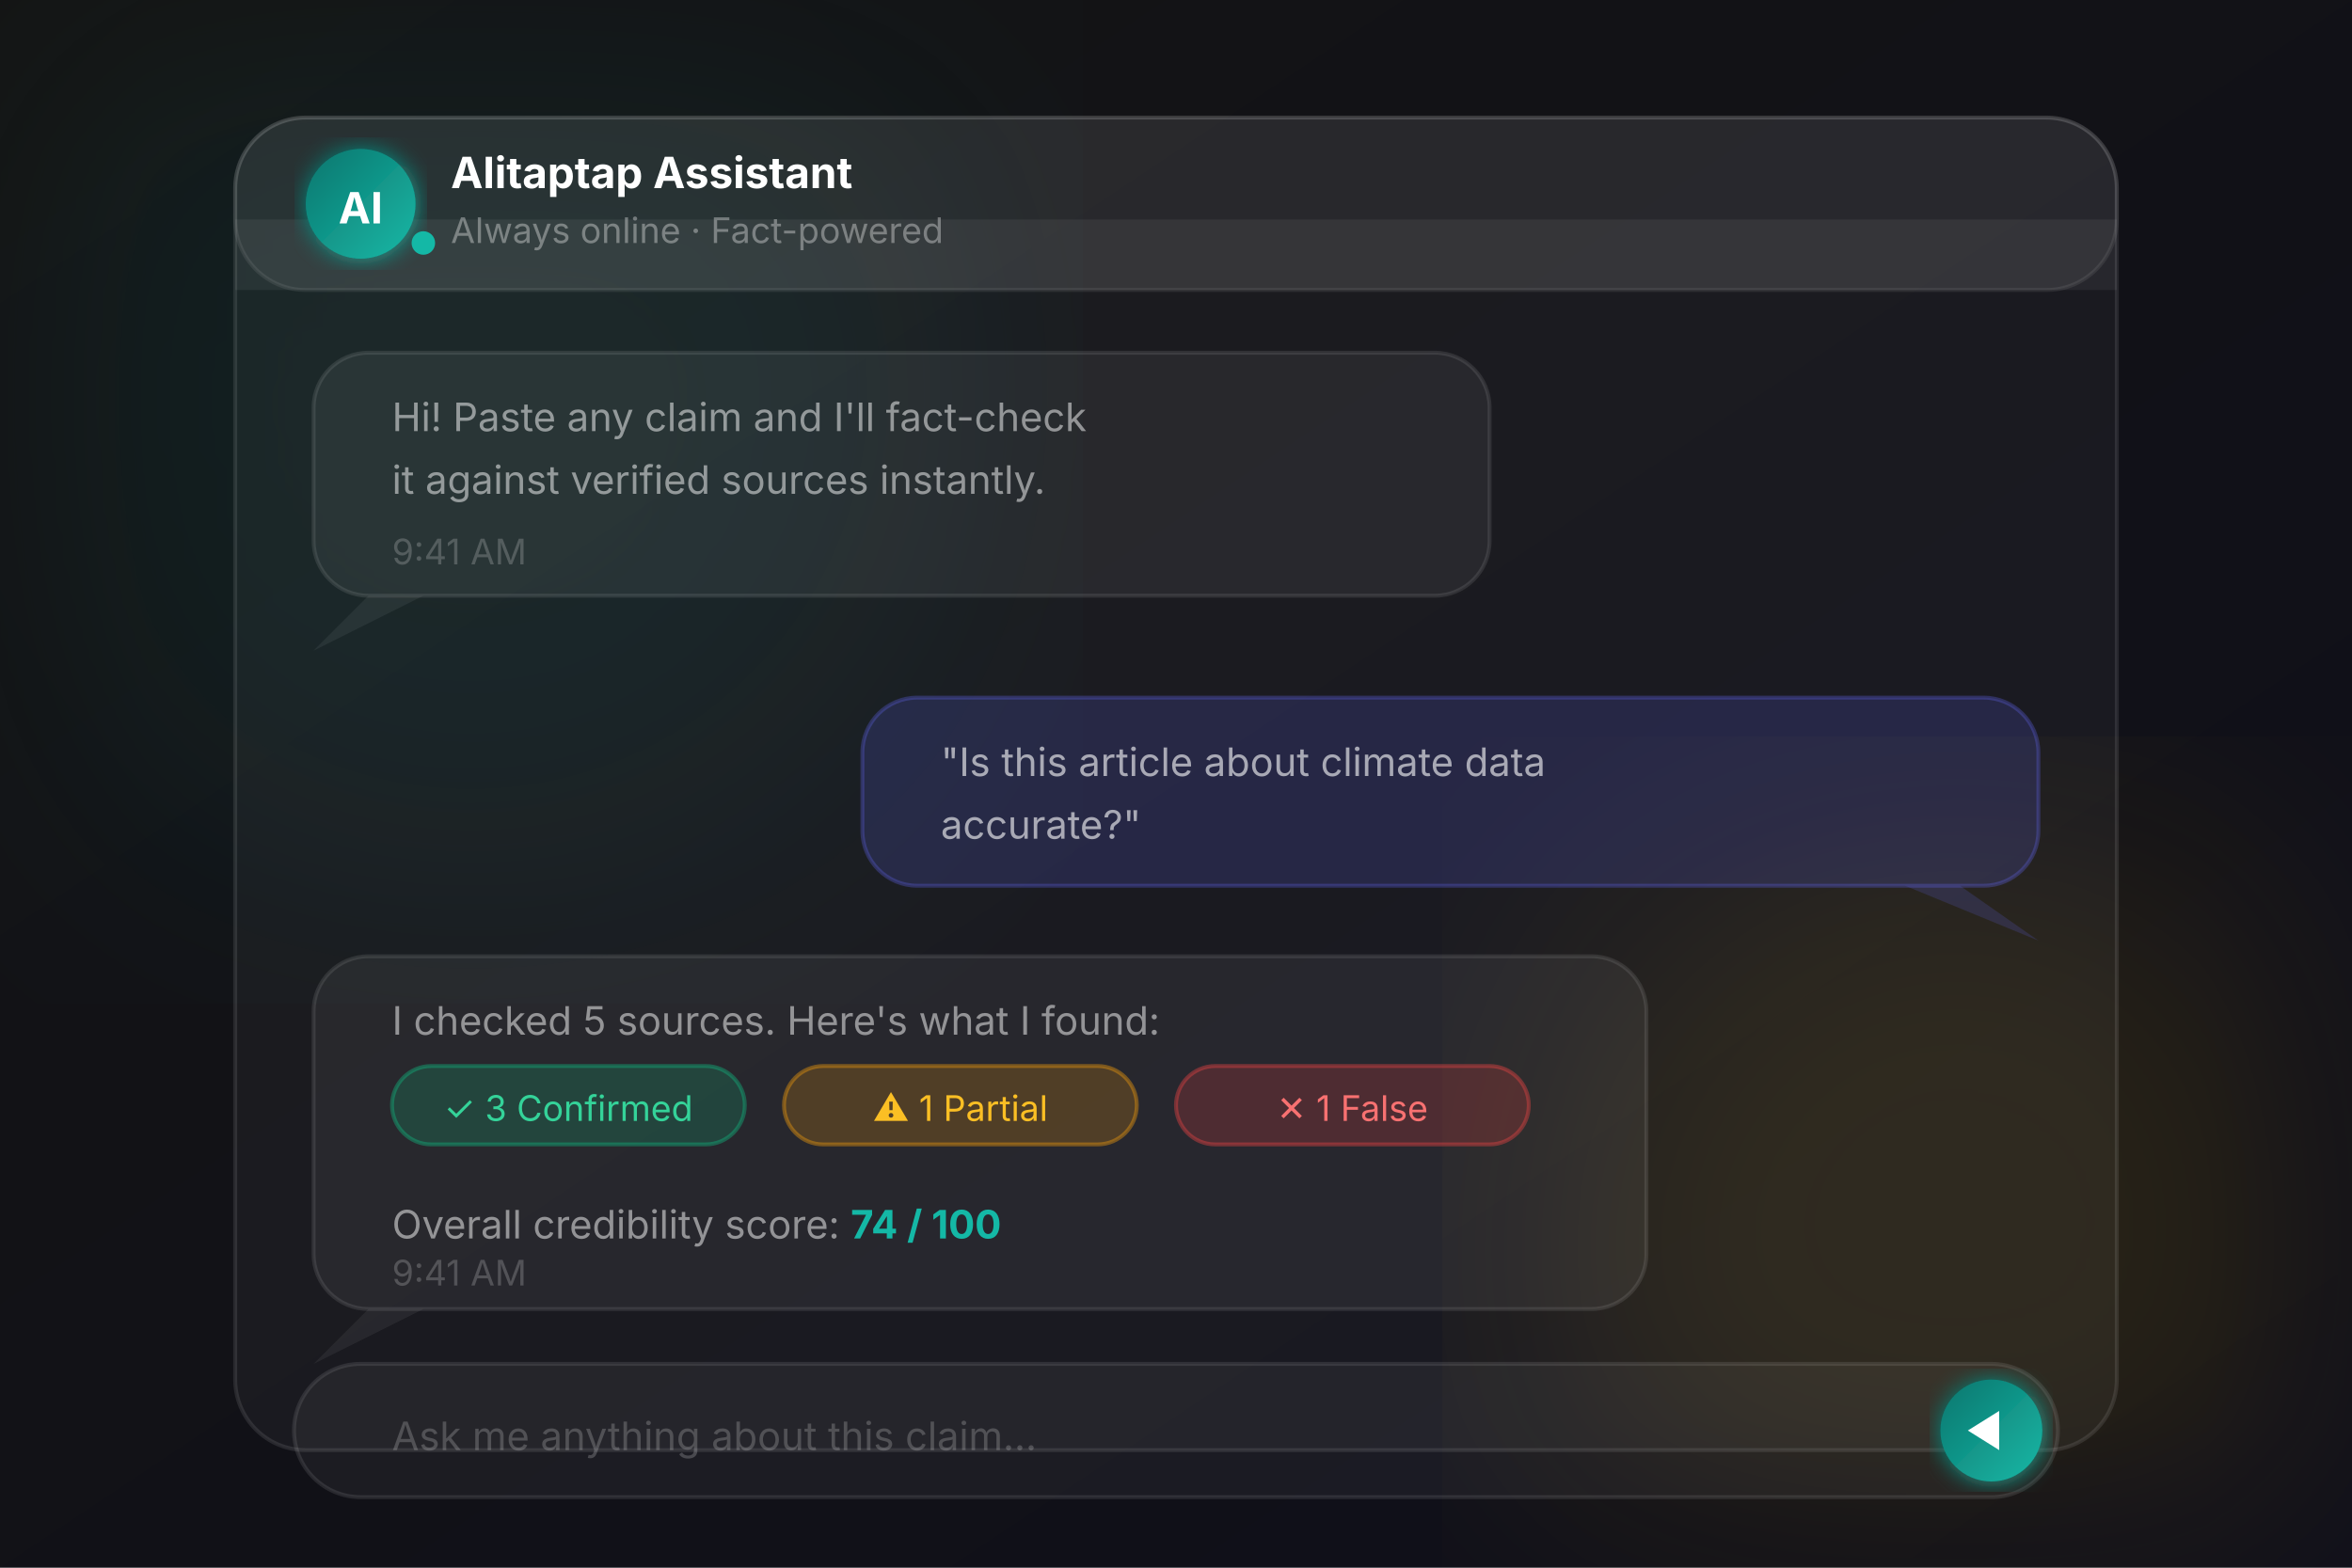
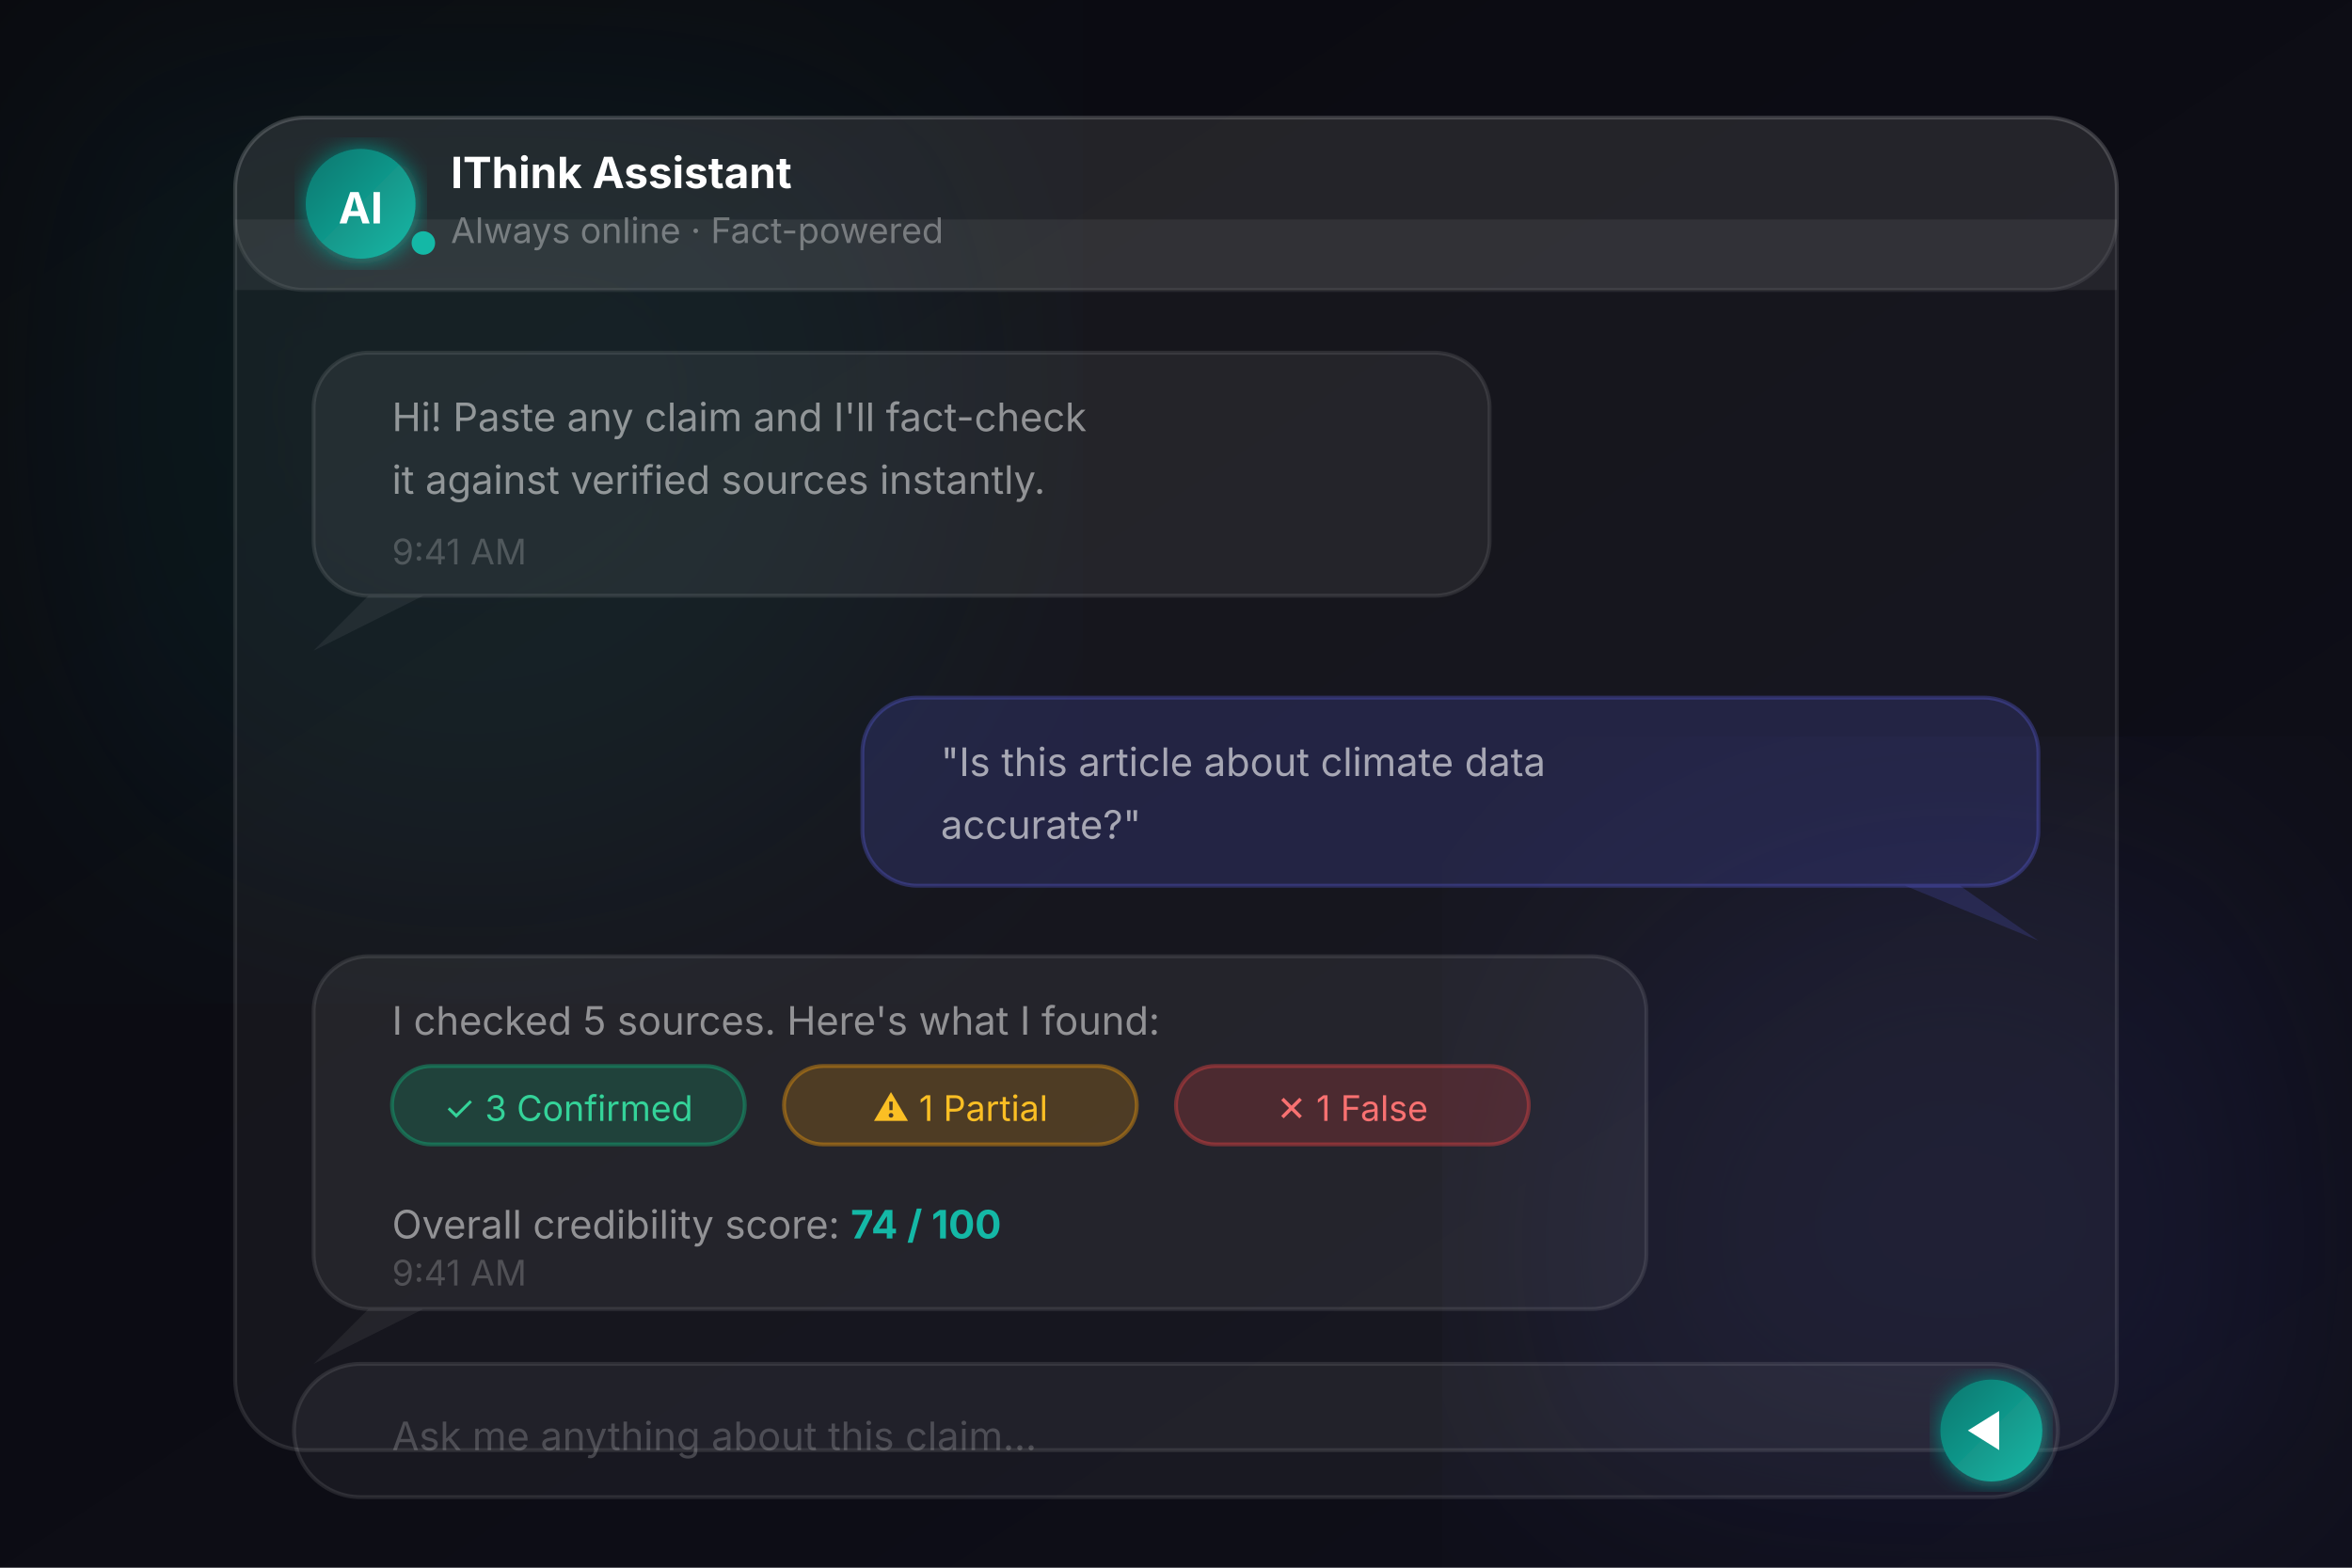
<svg xmlns="http://www.w3.org/2000/svg" viewBox="0 0 600 400" width="600" height="400">
  <defs>
    <linearGradient id="bg" x1="0%" y1="0%" x2="100%" y2="100%">
-       <stop offset="0%" style="stop-color:#141414" />
+       <stop offset="0%" style="stop-color:#0a0a0f" />
      <stop offset="100%" style="stop-color:#0f0f1a" />
    </linearGradient>
    <linearGradient id="teal" x1="0%" y1="0%" x2="100%" y2="100%">
      <stop offset="0%" style="stop-color:#0F766E" />
      <stop offset="100%" style="stop-color:#14B8A6" />
    </linearGradient>
    <linearGradient id="purple" x1="0%" y1="0%" x2="100%" y2="100%">
-       <stop offset="0%" style="stop-color:#FFC700" />
-       <stop offset="100%" style="stop-color:#E6B400" />
+       <stop offset="0%" style="stop-color:#6366f1" />
+       <stop offset="100%" style="stop-color:#0ea5e9" />
    </linearGradient>
    <filter id="blur1">
      <feGaussianBlur stdDeviation="40" />
    </filter>
    <filter id="glow">
      <feGaussianBlur stdDeviation="3" result="b" />
      <feMerge>
        <feMergeNode in="b" />
        <feMergeNode in="SourceGraphic" />
      </feMerge>
    </filter>
  </defs>
  <rect width="600" height="400" fill="url(#bg)" />
  <circle cx="120" cy="100" r="130" fill="#0F766E" opacity="0.12" filter="url(#blur1)" />
-   <circle cx="500" cy="320" r="110" fill="#FFC700" opacity="0.1" filter="url(#blur1)" />
+   <circle cx="500" cy="320" r="110" fill="#6366f1" opacity="0.1" filter="url(#blur1)" />
  <rect x="60" y="30" width="480" height="340" rx="18" fill="rgba(255,255,255,0.04)" stroke="rgba(255,255,255,0.1)" stroke-width="1" />
  <rect x="60" y="30" width="480" height="44" rx="18" fill="rgba(255,255,255,0.06)" stroke="rgba(255,255,255,0.08)" stroke-width="1" />
  <rect x="60" y="56" width="480" height="18" fill="rgba(255,255,255,0.06)" />
  <circle cx="92" cy="52" r="14" fill="url(#teal)" filter="url(#glow)" />
  <text x="92" y="57" font-family="Inter,sans-serif" font-size="11" font-weight="700" fill="white" text-anchor="middle">AI</text>
-   <text x="115" y="48" font-family="Inter,sans-serif" font-size="11" font-weight="700" fill="white">Alitaptap Assistant</text>
+   <text x="115" y="48" font-family="Inter,sans-serif" font-size="11" font-weight="700" fill="white">IThink Assistant</text>
  <text x="115" y="62" font-family="Inter,sans-serif" font-size="9" fill="rgba(255,255,255,0.35)">Always online · Fact-powered</text>
  <circle cx="108" cy="62" r="3" fill="#14B8A6" />
  <rect x="80" y="90" width="300" height="62" rx="14" fill="rgba(255,255,255,0.06)" stroke="rgba(255,255,255,0.1)" stroke-width="1" />
  <polygon points="94,152 80,166 108,152" fill="rgba(255,255,255,0.06)" />
  <text x="100" y="110" font-family="Inter,sans-serif" font-size="10" fill="rgba(255,255,255,0.5)">Hi! Paste any claim and I'll fact-check</text>
  <text x="100" y="126" font-family="Inter,sans-serif" font-size="10" fill="rgba(255,255,255,0.5)">it against verified sources instantly.</text>
  <text x="100" y="144" font-family="Inter,sans-serif" font-size="9" fill="rgba(255,255,255,0.2)">9:41 AM</text>
  <rect x="220" y="178" width="300" height="48" rx="14" fill="rgba(99,102,241,0.18)" stroke="rgba(99,102,241,0.3)" stroke-width="1" />
  <polygon points="486,226 520,240 500,226" fill="rgba(99,102,241,0.18)" />
  <text x="240" y="198" font-family="Inter,sans-serif" font-size="10" fill="rgba(255,255,255,0.6)">"Is this article about climate data</text>
  <text x="240" y="214" font-family="Inter,sans-serif" font-size="10" fill="rgba(255,255,255,0.6)">accurate?"</text>
  <rect x="80" y="244" width="340" height="90" rx="14" fill="rgba(255,255,255,0.06)" stroke="rgba(255,255,255,0.1)" stroke-width="1" />
  <polygon points="94,334 80,348 108,334" fill="rgba(255,255,255,0.06)" />
  <text x="100" y="264" font-family="Inter,sans-serif" font-size="10" fill="rgba(255,255,255,0.5)">I checked 5 sources. Here's what I found:</text>
  <rect x="100" y="272" width="90" height="20" rx="10" fill="rgba(16,185,129,0.2)" stroke="rgba(16,185,129,0.4)" stroke-width="1" />
  <text x="145" y="286" font-family="Inter,sans-serif" font-size="9" fill="#34d399" text-anchor="middle">✓ 3 Confirmed</text>
  <rect x="200" y="272" width="90" height="20" rx="10" fill="rgba(245,158,11,0.2)" stroke="rgba(245,158,11,0.4)" stroke-width="1" />
  <text x="245" y="286" font-family="Inter,sans-serif" font-size="9" fill="#fbbf24" text-anchor="middle">⚠ 1 Partial</text>
  <rect x="300" y="272" width="90" height="20" rx="10" fill="rgba(239,68,68,0.2)" stroke="rgba(239,68,68,0.4)" stroke-width="1" />
  <text x="345" y="286" font-family="Inter,sans-serif" font-size="9" fill="#f87171" text-anchor="middle">✕ 1 False</text>
  <text x="100" y="316" font-family="Inter,sans-serif" font-size="10" fill="rgba(255,255,255,0.5)">Overall credibility score: <tspan font-weight="700" fill="#14B8A6">74 / 100</tspan>
  </text>
  <text x="100" y="328" font-family="Inter,sans-serif" font-size="9" fill="rgba(255,255,255,0.2)">9:41 AM</text>
  <rect x="75" y="348" width="450" height="34" rx="17" fill="rgba(255,255,255,0.05)" stroke="rgba(255,255,255,0.1)" stroke-width="1" />
  <text x="100" y="370" font-family="Inter,sans-serif" font-size="10" fill="rgba(255,255,255,0.2)">Ask me anything about this claim...</text>
  <circle cx="508" cy="365" r="13" fill="url(#teal)" filter="url(#glow)" />
  <polygon points="502,365 510,360 510,370" fill="white" />
</svg>
